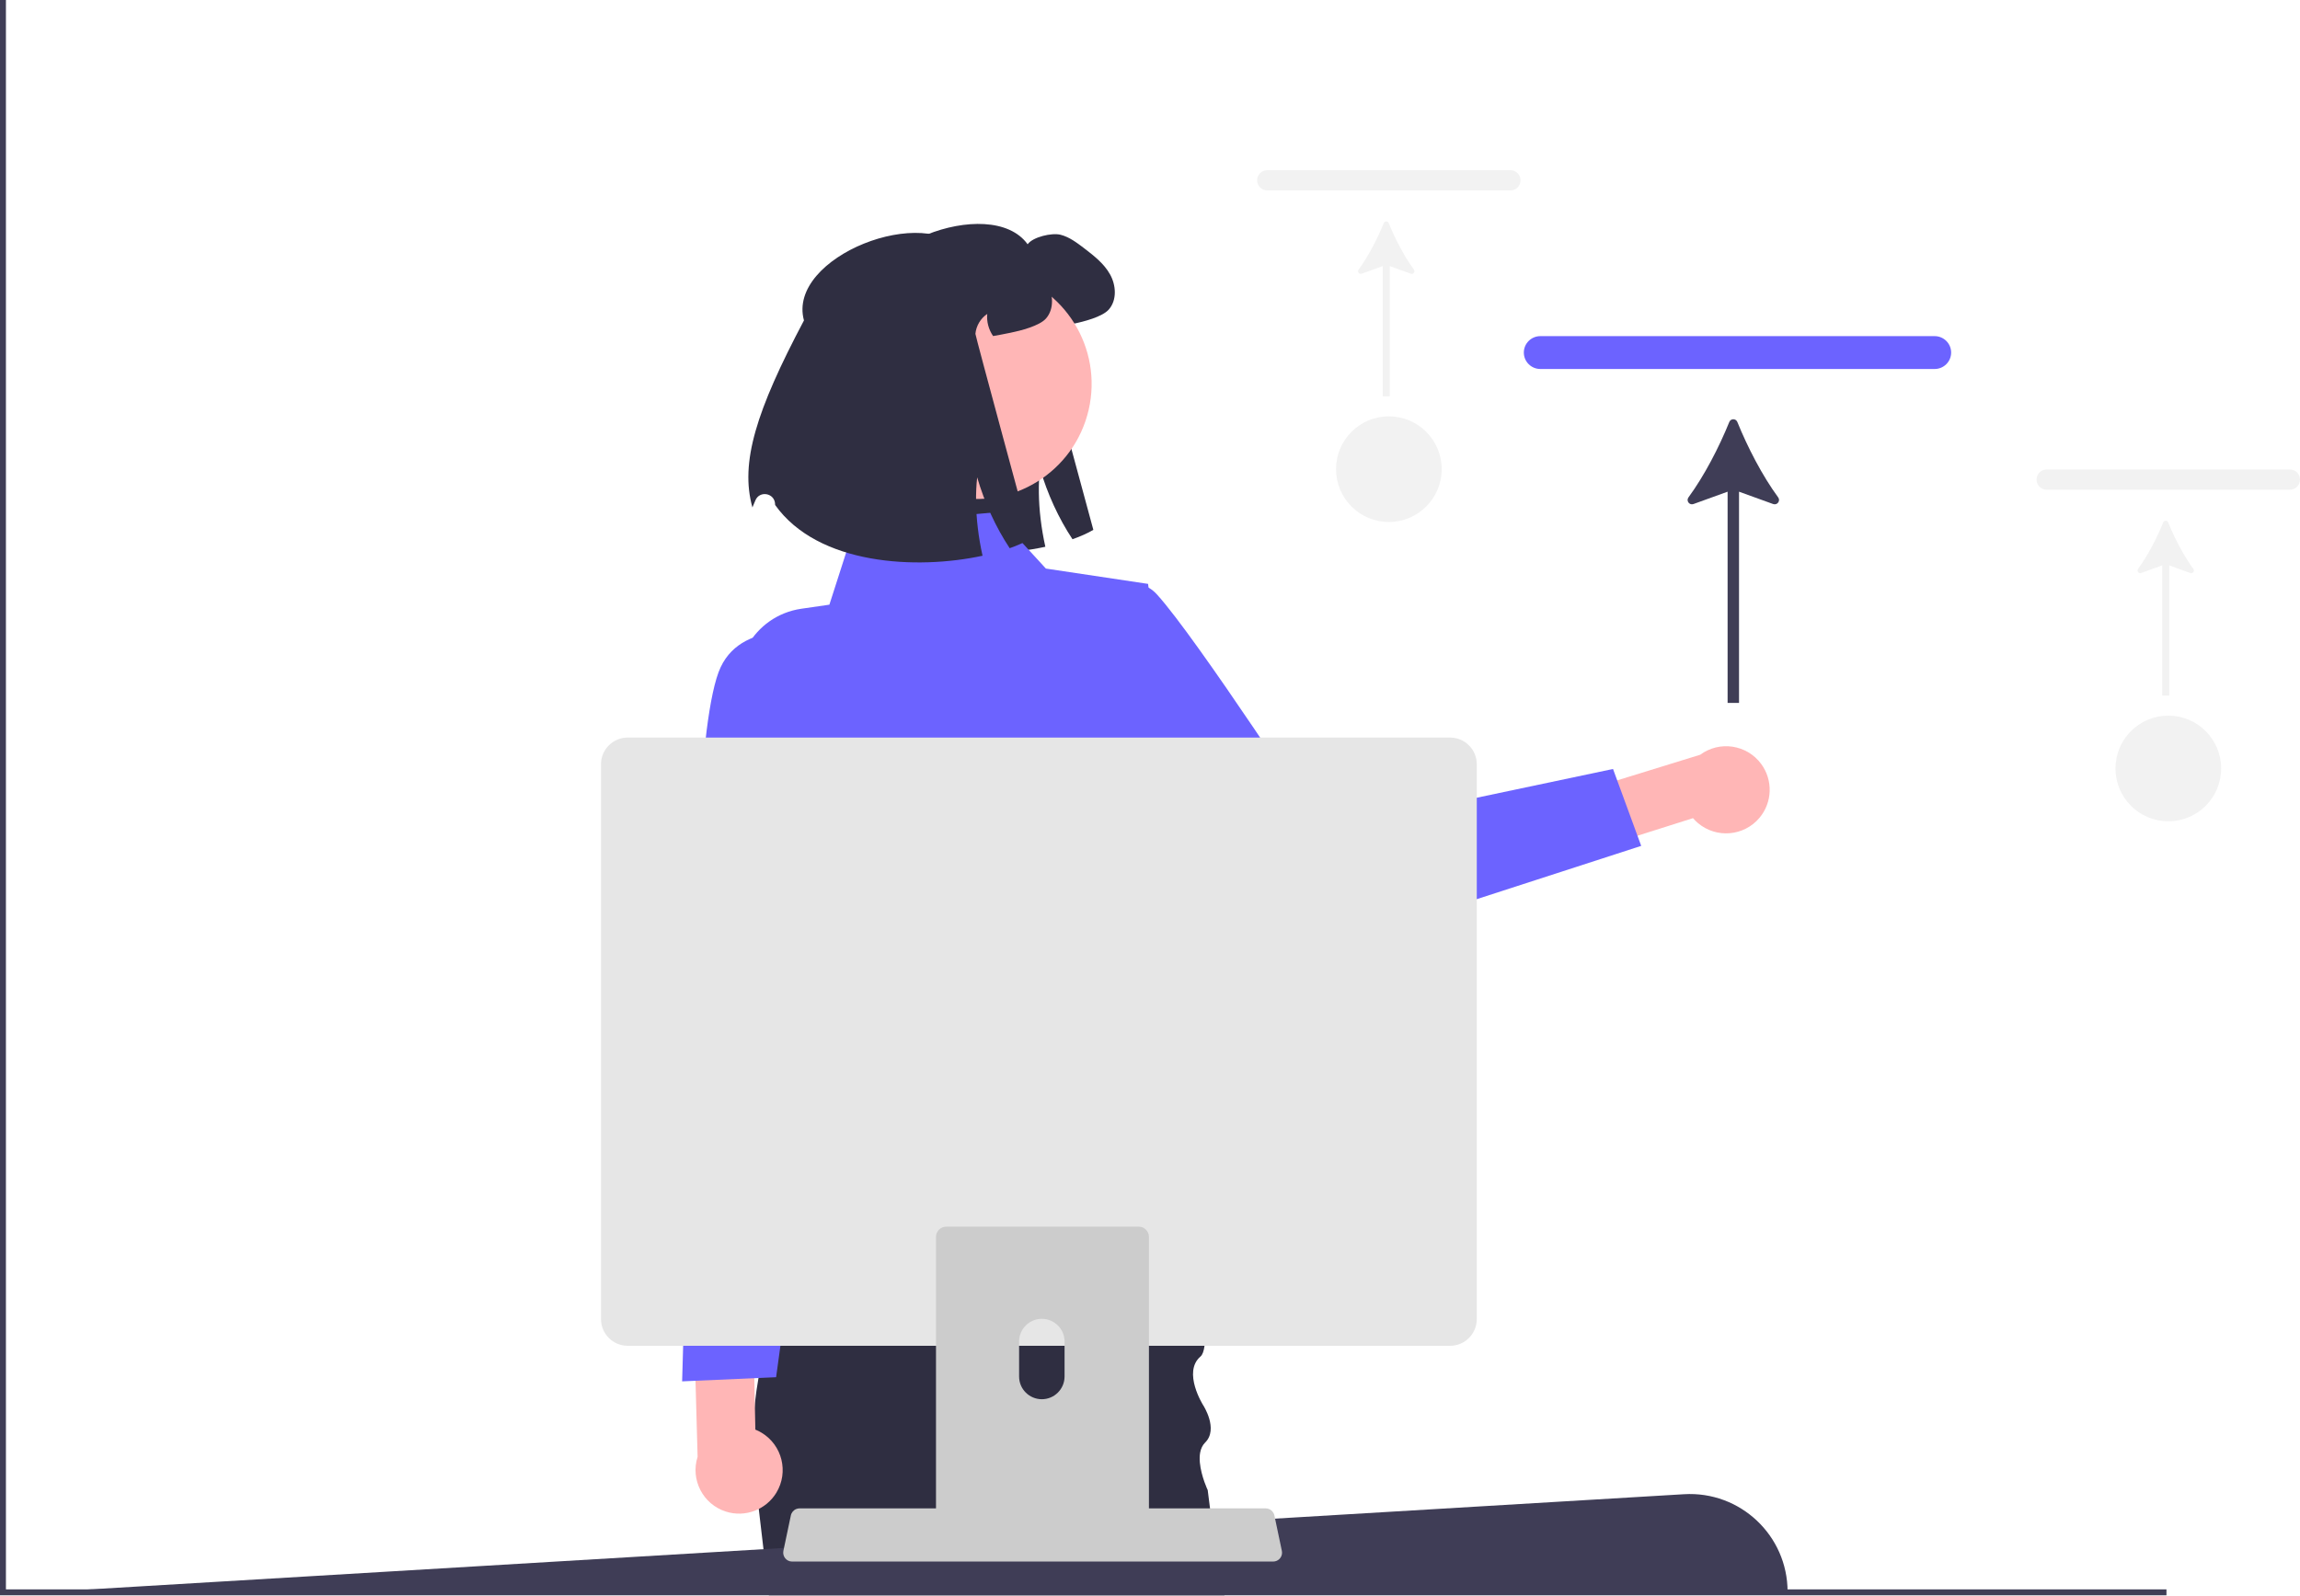
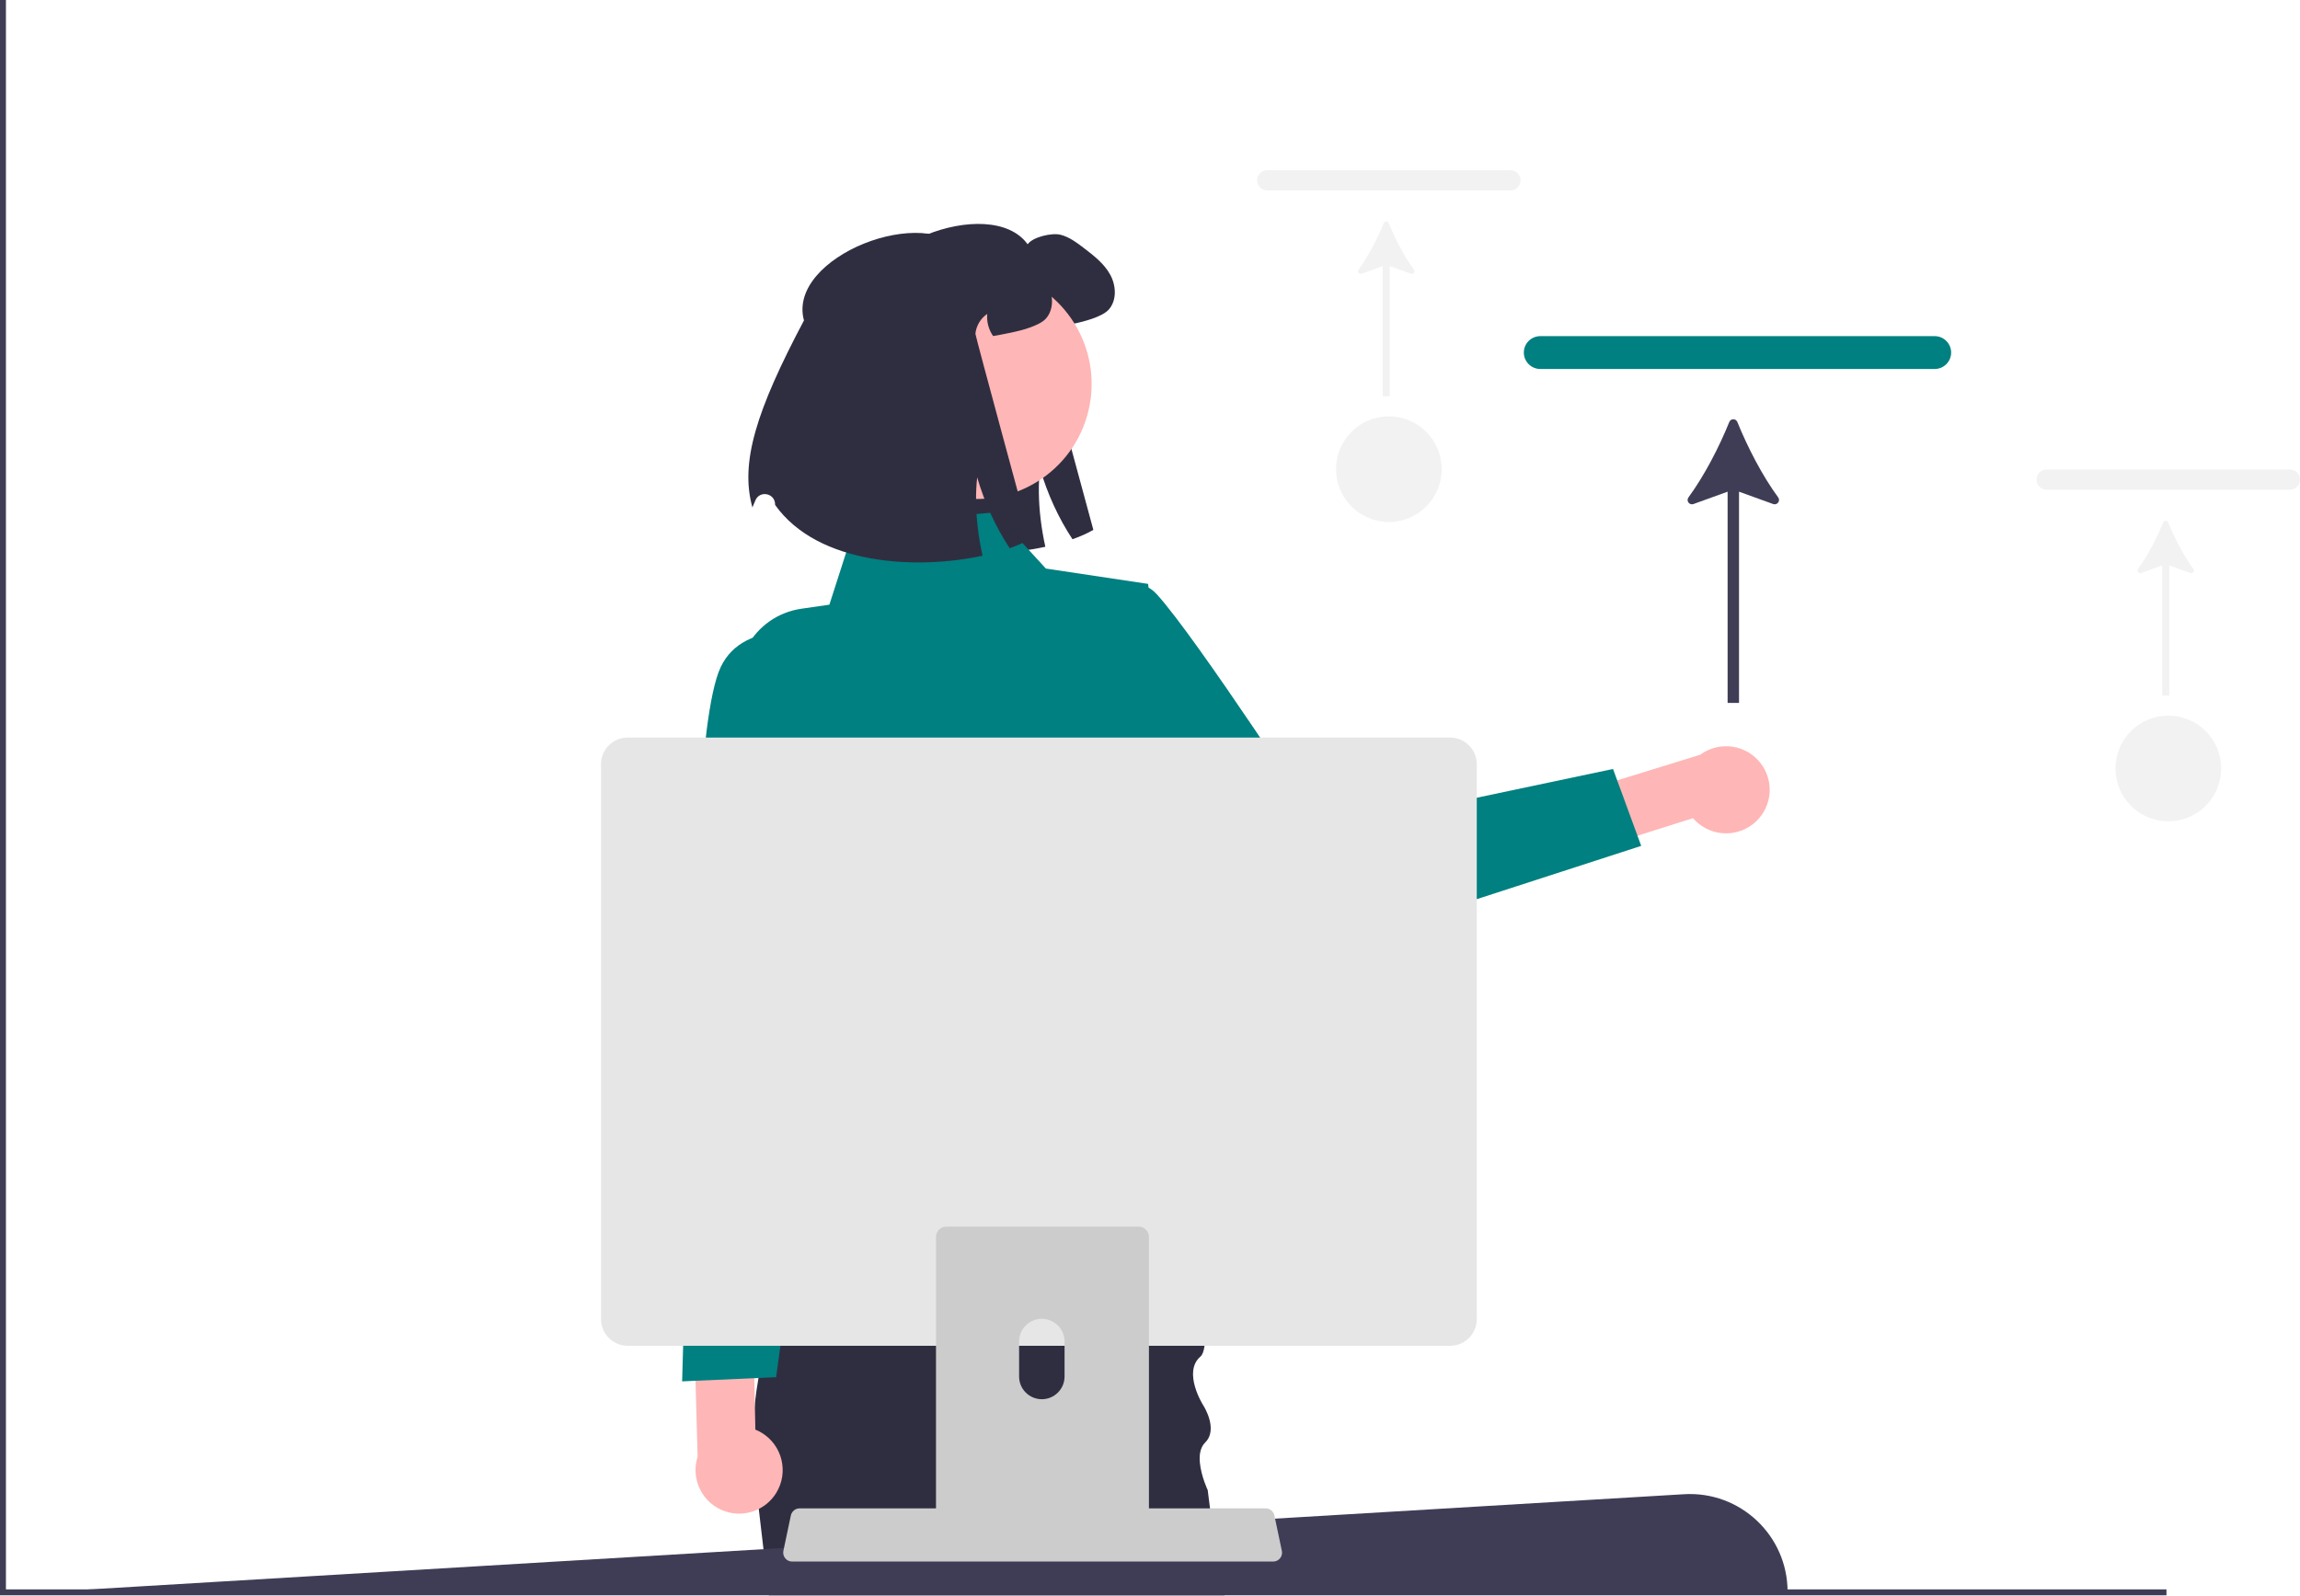
<svg xmlns="http://www.w3.org/2000/svg" width="776.057" height="538.35" viewBox="0 0 776.057 538.35" data-src="https://cdn.undraw.co/illustrations/services_dhxj.svg" role="img" artist="Katerina Limpitsouni" source="https://undraw.co/">
  <path d="M292.462,105.107c-5.91-21.549,41.76-40.027,54.278-22.674,1.741-2.467,8.174-3.966,11.125-3.209,2.952,.757,5.434,2.649,7.856,4.48,3.33,2.558,6.781,5.207,8.824,8.885,2.059,3.663,2.376,8.658-.393,11.837-2.195,2.528-8.673,4.162-11.973,4.828-2.301,.469-4.238,.848-5.903,1.12-1.483-2.164-2.24-4.844-1.968-7.462-2.24,1.483-3.754,4.026-3.996,6.72-.045,.56,18.602,69.173,18.602,69.173-1.922,1.135-4.299,2.195-7.038,3.163-4.647-7.008-8.461-15.272-10.974-23.915-.575,5.343-.484,11.14,.212,17.028,.363,3.133,.908,6.282,1.604,9.43-22.159,4.783-55.489,3.209-69.99-17.134-.003-.084-.005-.168-.007-.253-.104-3.807-5.297-4.752-6.687-1.207-.352,.898-.676,1.674-.965,2.292-4.223-15.106,1.241-32.588,17.392-63.103Z" fill="#2f2e41" />
  <path d="M593.672,275.988c-5.243,6.219-14.534,7.009-20.753,1.766-.602-.508-1.163-1.063-1.677-1.661l-69.98,22.165-10.89-17.849,83.309-25.717c6.536-4.822,15.744-3.433,20.566,3.103,4.035,5.469,3.797,12.991-.576,18.194Z" fill="#ffb6b6" />
-   <path d="M345.842,220.601s30.99-34.857,44.49-20.05c13.499,14.807,55.616,79.692,55.616,79.692l98.313-20.742,9.507,25.946-111.63,36.174c-8.392,2.719-17.589-.101-23.014-7.057l-73.282-93.963Z" fill="#6c63ff" />
+   <path d="M345.842,220.601s30.99-34.857,44.49-20.05c13.499,14.807,55.616,79.692,55.616,79.692l98.313-20.742,9.507,25.946-111.63,36.174c-8.392,2.719-17.589-.101-23.014-7.057l-73.282-93.963Z" fill="#008080" />
  <path d="M413.15,538.35h-153.71l-.14-1.2-.09-.8-1.32-11.2-1.87-15.95-.72-6.13c-.05-.31-.1-.61-.14-.92-.63-3.99-.99-8-1.12-12-.19-5.5,.06-10.99,.65-16.41v-.03c.32-2.93,.73-5.83,1.24-8.7,.64-3.69,1.41-7.32,2.3-10.87,1.02-4.12,2.18-8.13,3.45-12,1.46-4.53,3.06-8.87,4.71-12.97,.18-.44,.36-.88,.53-1.31l.01-.01c8.7-21.21,18.58-35.7,18.58-35.7h111.98s5.18,22.73,7.75,41.5c.41,2.97,.75,5.83,1,8.49,.45,4.91,.58,9.13,.19,12-.24,1.78-.68,3.04-1.36,3.62-6.16,5.26,.89,16.42,.89,16.42,0,0,5.28,8.07,.68,12.61-.91,.9-1.43,2.06-1.68,3.36-.4,2.15-.05,4.65,.5,6.86,.55,2.22,1.31,4.15,1.73,5.14,.19,.44,.31,.69,.31,.69l.78,6.17,.76,5.94,1.29,10.2,.39,1.8,2.01,9.4,.17,.8,.25,1.2Z" fill="#2f2e41" />
-   <path d="M335.508,172.912l-46.998,4.186-8.662,26.956-9.44,1.367c-16.131,2.336-25.732,19.254-19.464,34.3l8.306,19.939s-12.2,37.658,2.784,53.481l6.377,69.688-14.384,45.941,168.133,5.427-28.639-57.625-.849-35.78s18.301-64.672,1.334-85.242l-6.62-58.51-34.49-5.173-17.387-18.954Z" fill="#6c63ff" />
+   <path d="M335.508,172.912l-46.998,4.186-8.662,26.956-9.44,1.367c-16.131,2.336-25.732,19.254-19.464,34.3l8.306,19.939s-12.2,37.658,2.784,53.481l6.377,69.688-14.384,45.941,168.133,5.427-28.639-57.625-.849-35.78s18.301-64.672,1.334-85.242l-6.62-58.51-34.49-5.173-17.387-18.954Z" fill="#008080" />
  <circle cx="329.504" cy="129.561" r="38.825" transform="translate(128.8703 421.2885) rotate(-76.94666)" fill="#ffb6b6" />
  <path d="M271.271,108.134c-5.91-21.549,41.76-40.027,54.278-22.674,1.741-2.467,8.174-3.966,11.125-3.209,2.952,.757,5.434,2.649,7.856,4.48,3.33,2.558,6.781,5.207,8.824,8.885,2.059,3.663,2.376,8.658-.393,11.837-2.195,2.528-8.673,4.162-11.973,4.828-2.301,.469-4.238,.848-5.903,1.12-1.483-2.164-2.24-4.844-1.968-7.462-2.24,1.483-3.754,4.026-3.996,6.72-.045,.56,18.602,69.173,18.602,69.173-1.922,1.135-4.299,2.195-7.038,3.163-4.647-7.008-8.461-15.272-10.974-23.915-.575,5.343-.484,11.14,.212,17.028,.363,3.133,.908,6.282,1.604,9.43-22.159,4.783-55.489,3.209-69.99-17.134-.003-.084-.005-.168-.007-.253-.104-3.807-5.297-4.752-6.687-1.207-.352,.898-.676,1.674-.965,2.292-4.223-15.106,1.241-32.588,17.392-63.103Z" fill="#2f2e41" />
  <path d="M603.16,537.15H81.16l-81,1,568.062-33.914c18.949-1.131,34.938,13.931,34.938,32.914v0Z" fill="#3f3d56" />
  <polygon points="731 536.35 731 538.35 0 538.35 0 0 2 0 2 536.35 731 536.35" fill="#3f3d56" />
-   <path d="M652.783,124.519h-133.052c-3.068,0-5.565-2.487-5.565-5.544s2.497-5.543,5.565-5.543h133.052c3.068,0,5.564,2.486,5.564,5.543s-2.495,5.544-5.564,5.544Z" fill="#6c63ff" />
+   <path d="M652.783,124.519h-133.052c-3.068,0-5.565-2.487-5.565-5.544s2.497-5.543,5.565-5.543h133.052c3.068,0,5.564,2.486,5.564,5.543s-2.495,5.544-5.564,5.544Z" fill="#008080" />
  <path d="M586.206,142.4c-.497-1.226-2.215-1.225-2.712,0-3.469,8.552-8.408,18.129-13.78,25.448-.86,1.172,.326,2.738,1.692,2.243l11.515-4.166v71.284h3.855v-71.284l11.52,4.167c1.367,.494,2.552-1.071,1.692-2.243-5.372-7.319-10.311-16.897-13.783-25.449Z" fill="#3f3d56" />
  <path d="M772.627,165.267h-82.03c-1.892,0-3.431-1.534-3.431-3.418s1.539-3.418,3.431-3.418h82.03c1.892,0,3.43,1.533,3.43,3.418s-1.538,3.418-3.43,3.418Z" fill="#f2f2f2" />
  <path d="M731.581,176.291c-.307-.756-1.365-.756-1.672,0-2.139,5.272-5.184,11.177-8.496,15.689-.53,.722,.201,1.688,1.043,1.383l7.099-2.568v43.949h2.377v-43.949l7.102,2.569c.843,.305,1.574-.661,1.043-1.383-3.312-4.512-6.357-10.417-8.497-15.69Z" fill="#f2f2f2" />
  <circle cx="731.625" cy="259.325" r="17.825" fill="#f2f2f2" />
  <path d="M509.627,64.267h-82.03c-1.892,0-3.431-1.534-3.431-3.418s1.539-3.418,3.431-3.418h82.03c1.892,0,3.43,1.533,3.43,3.418s-1.538,3.418-3.43,3.418Z" fill="#f2f2f2" />
  <path d="M468.581,75.291c-.307-.756-1.365-.756-1.672,0-2.139,5.272-5.184,11.177-8.496,15.689-.53,.722,.201,1.688,1.043,1.383l7.099-2.568v43.949h2.377v-43.949l7.102,2.569c.843,.305,1.574-.661,1.043-1.383-3.312-4.512-6.357-10.417-8.497-15.69Z" fill="#f2f2f2" />
  <circle cx="468.625" cy="158.325" r="17.825" fill="#f2f2f2" />
  <path d="M261.968,503.708c4.206-6.962,1.972-16.015-4.99-20.221-.674-.407-1.38-.76-2.111-1.055l-1.476-73.391-20.4-4.583,2.391,87.155c-2.469,7.738,1.803,16.012,9.542,18.481,6.475,2.066,13.522-.575,17.046-6.386Z" fill="#ffb6b6" />
-   <path d="M276.16,214.15s-25-6-33,11-8.681,90.976-8.681,90.976l-4.319,150.024,31.712-1.398,25.288-184.602-11-66Z" fill="#6c63ff" />
+   <path d="M276.16,214.15s-25-6-33,11-8.681,90.976-8.681,90.976l-4.319,150.024,31.712-1.398,25.288-184.602-11-66Z" fill="#008080" />
  <g>
    <path d="M264.939,525.845c.563,.706,1.418,1.115,2.32,1.11h162.34c1.65-.002,2.986-1.341,2.984-2.991-0-.205-.022-.409-.064-.609l-2.52-11.97c-.212-.992-.912-1.809-1.86-2.17-.338-.133-.697-.2-1.06-.2h-157.31c-.363-0-.722,.068-1.06,.2-.948,.361-1.648,1.178-1.86,2.17l-2.52,11.97c-.182,.88,.042,1.794,.61,2.49Z" fill="#ccc" />
    <path d="M202.789,257.885v187.26c.004,4.969,4.031,8.996,9,9H489.289c4.969-.004,8.996-4.031,9-9v-187.26c-.012-4.964-4.036-8.984-9-8.99H211.789c-4.964,.006-8.988,4.026-9,8.99Z" fill="#e6e6e6" />
    <path d="M385.24,414.1c-.33-.11-.68-.16-1.03-.16h-64.92c-1.91,0-3.47,1.55-3.47,3.46v102.56h71.85v-102.56c0-1.51-.98-2.85-2.43-3.3Zm-26.04,50.44c-.02,4.24-3.47,7.66-7.71,7.64-4.21-.03-7.61-3.43-7.63-7.64v-11.9c.04-4.23,3.51-7.63,7.74-7.59,4.18,.04,7.56,3.42,7.6,7.59v11.9Z" fill="#ccc" />
  </g>
</svg>
